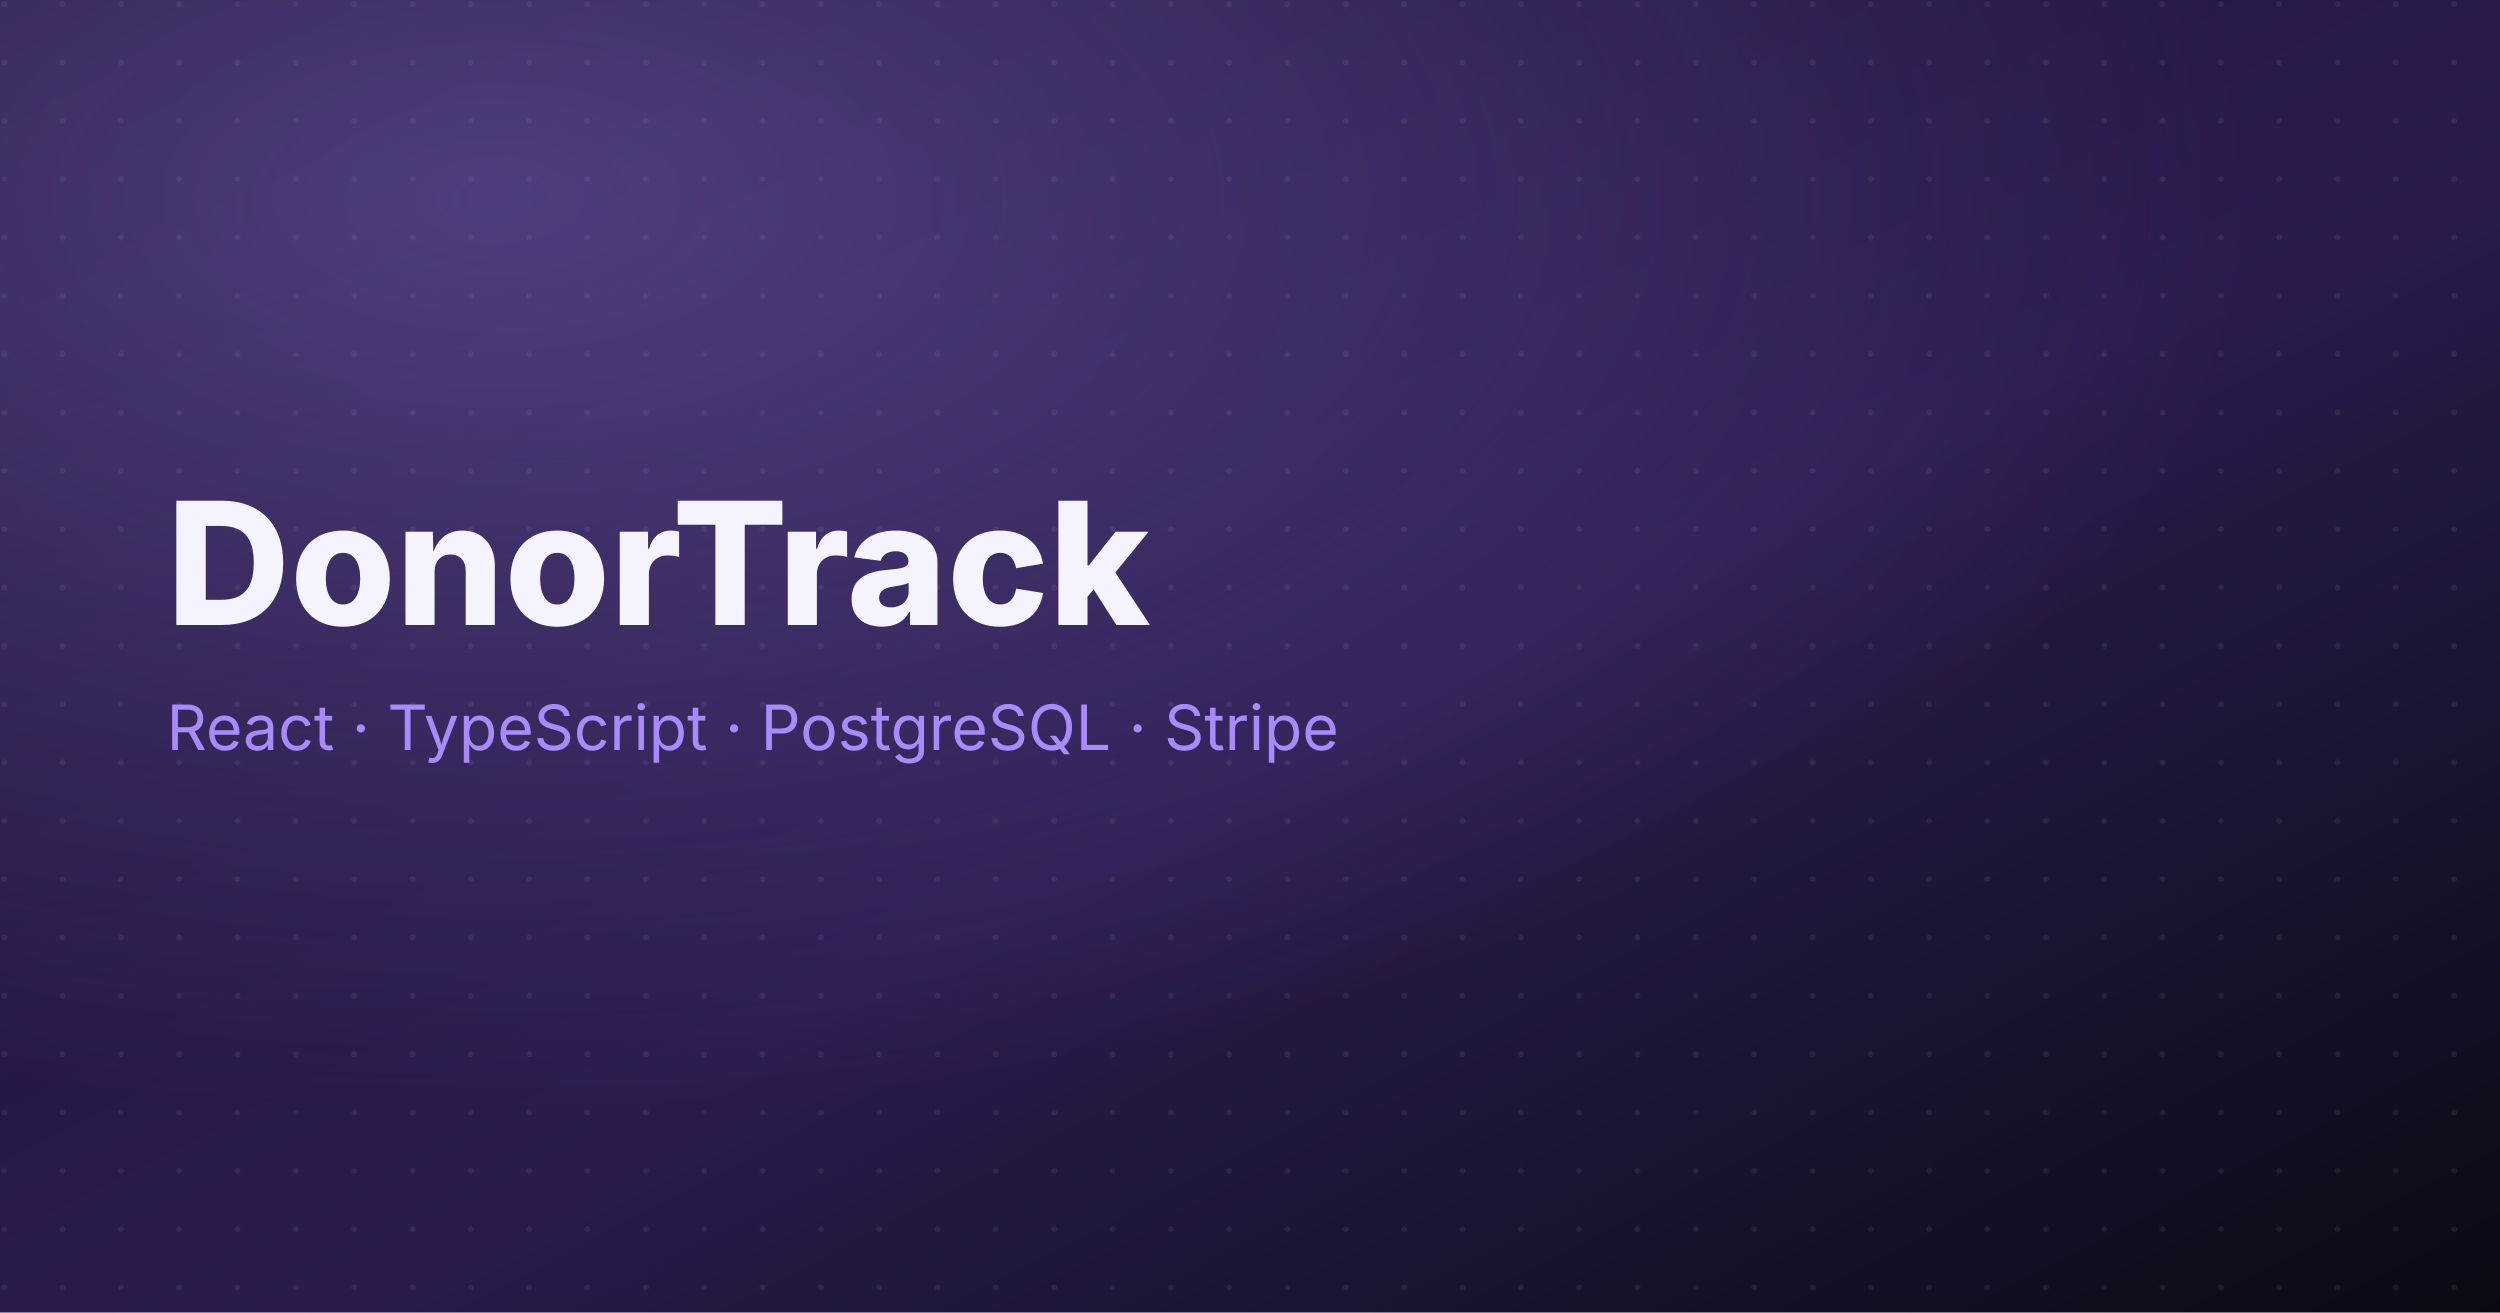
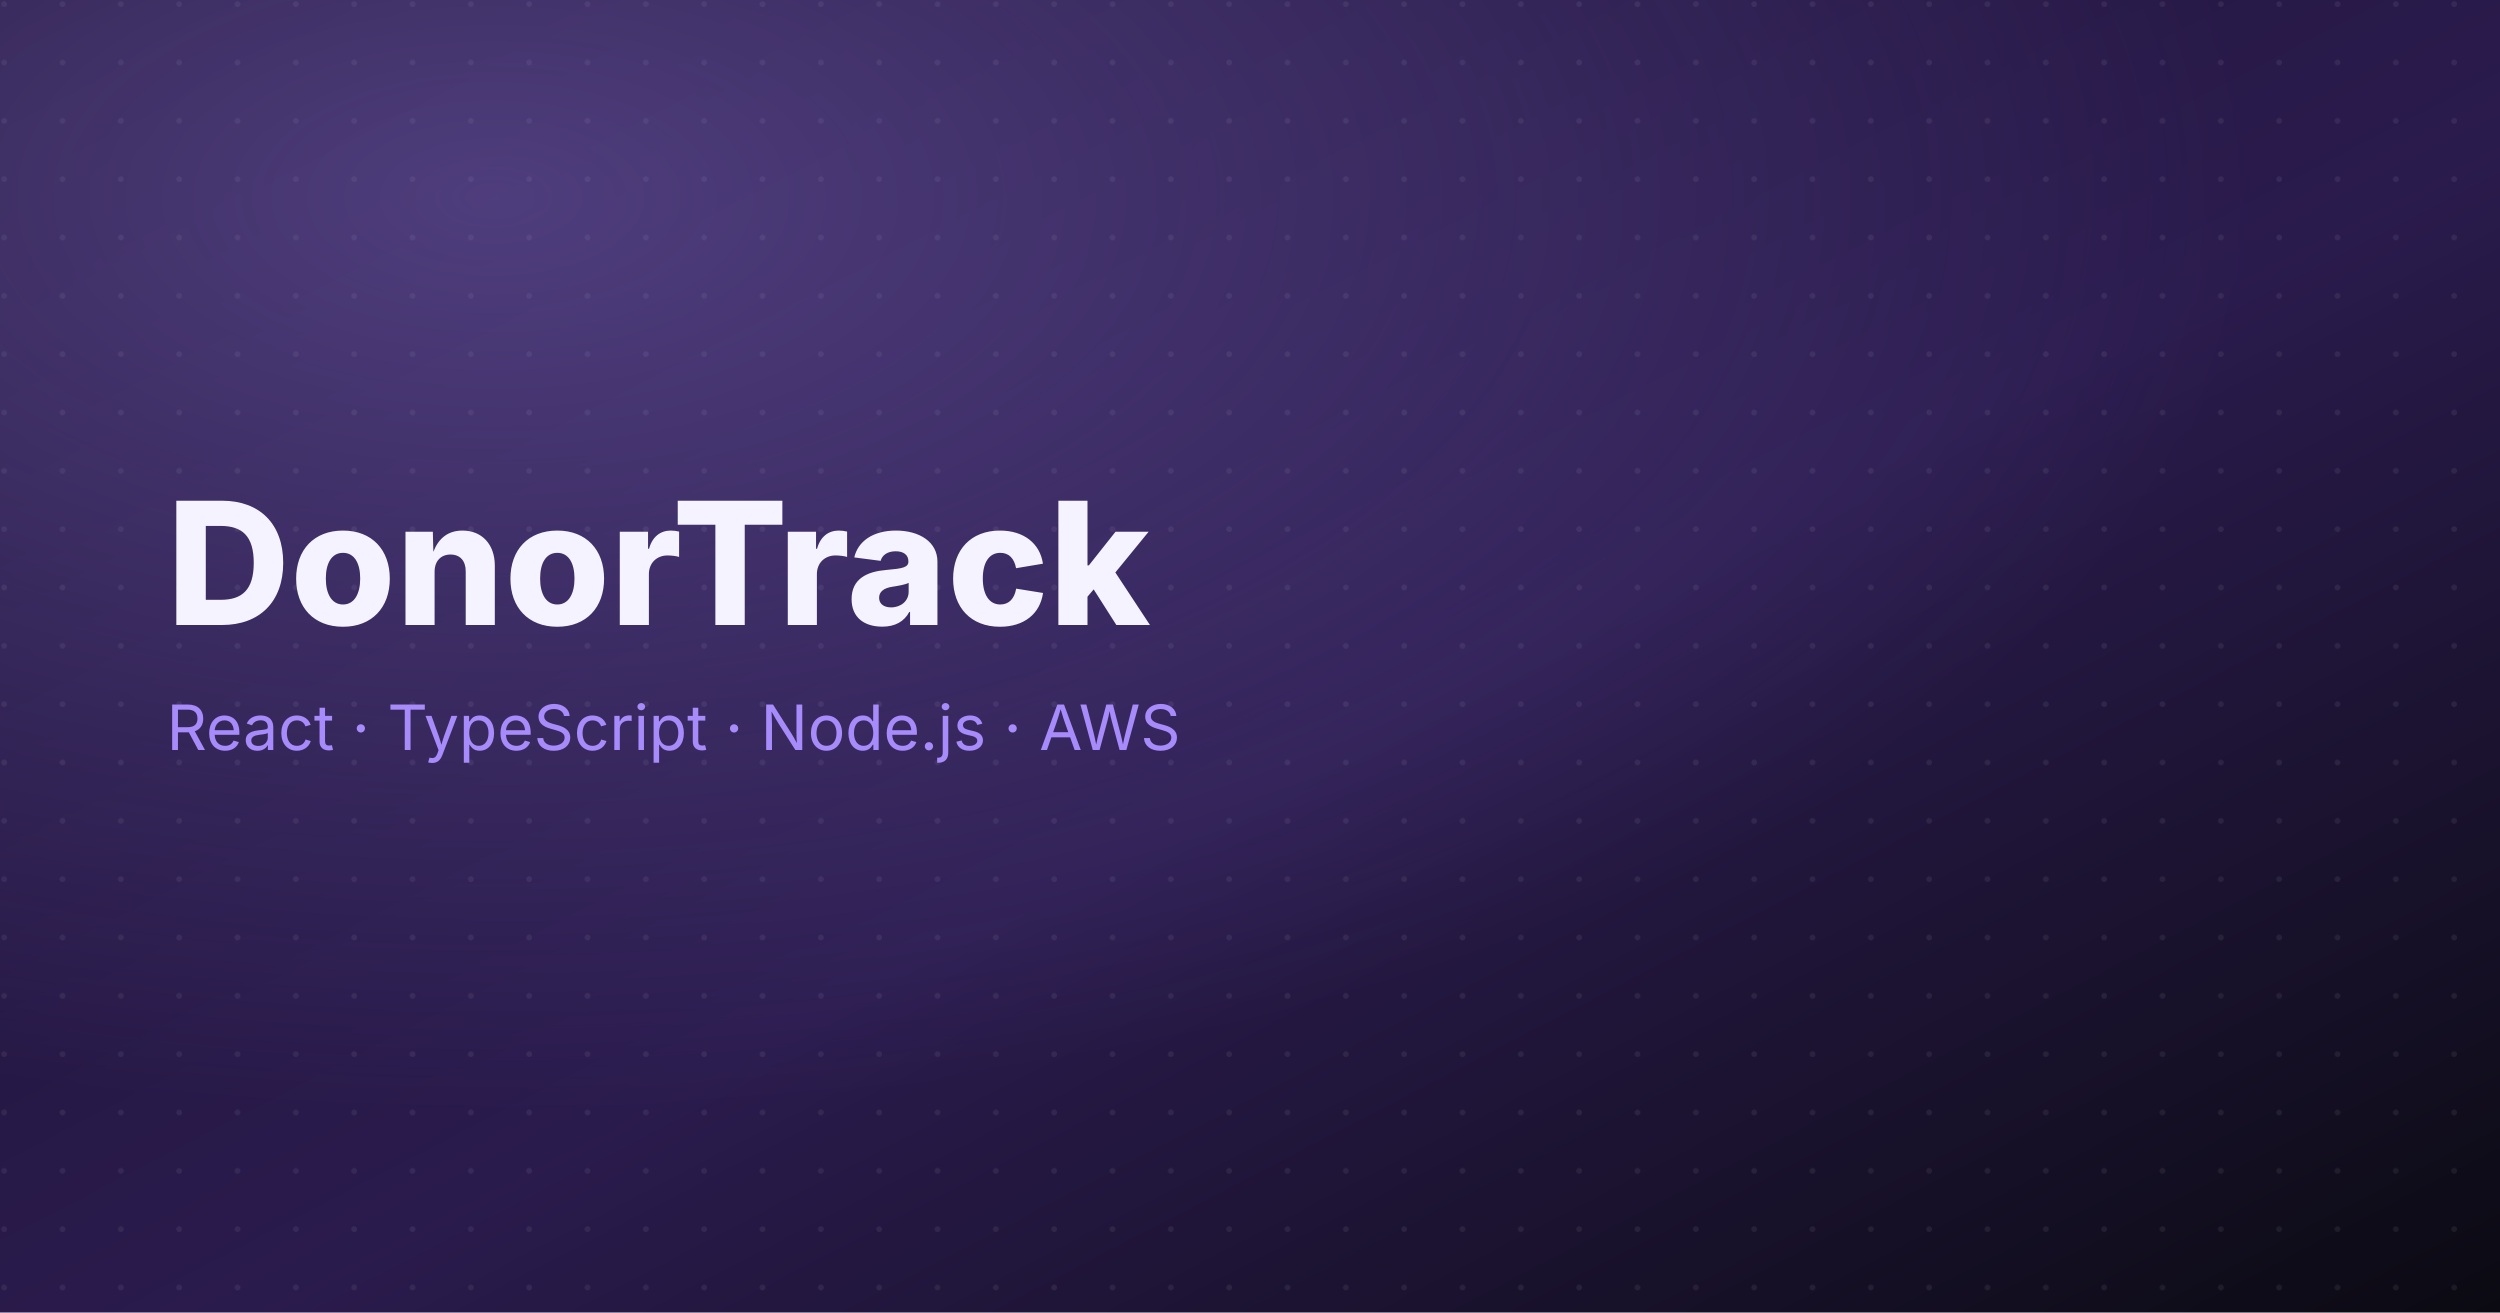
<svg xmlns="http://www.w3.org/2000/svg" viewBox="0 0 1200 630" width="1200" height="630" role="img" aria-label="DonorTrack project cover">
  <defs>
    <linearGradient id="g" x1="0" y1="0" x2="1" y2="1">
      <stop offset="0%" stop-color="#1a1030" />
      <stop offset="55%" stop-color="#2a1b4d" />
      <stop offset="100%" stop-color="#0b0a12" />
    </linearGradient>
    <radialGradient id="glow" cx="20%" cy="15%" r="70%">
      <stop offset="0%" stop-color="#a78bfa" stop-opacity="0.35" />
      <stop offset="100%" stop-color="#a78bfa" stop-opacity="0" />
    </radialGradient>
    <pattern id="dots" width="28" height="28" patternUnits="userSpaceOnUse">
      <circle cx="2" cy="2" r="1.4" fill="#ffffff" fill-opacity="0.07" />
    </pattern>
  </defs>
  <rect width="1200" height="630" fill="url(#g)" />
  <rect width="1200" height="630" fill="url(#dots)" />
  <rect width="1200" height="630" fill="url(#glow)" />
  <text x="80" y="300" font-family="Outfit, Inter, system-ui, sans-serif" font-size="82" font-weight="800" fill="#f5f3ff">DonorTrack</text>
-   <text x="80" y="360" font-family="Inter, system-ui, sans-serif" font-size="30" fill="#a78bfa">React · TypeScript · PostgreSQL · Stripe</text>
+   <text x="80" y="360" font-family="Inter, system-ui, sans-serif" font-size="30" fill="#a78bfa">React · TypeScript · Node.js · AWS</text>
</svg>
